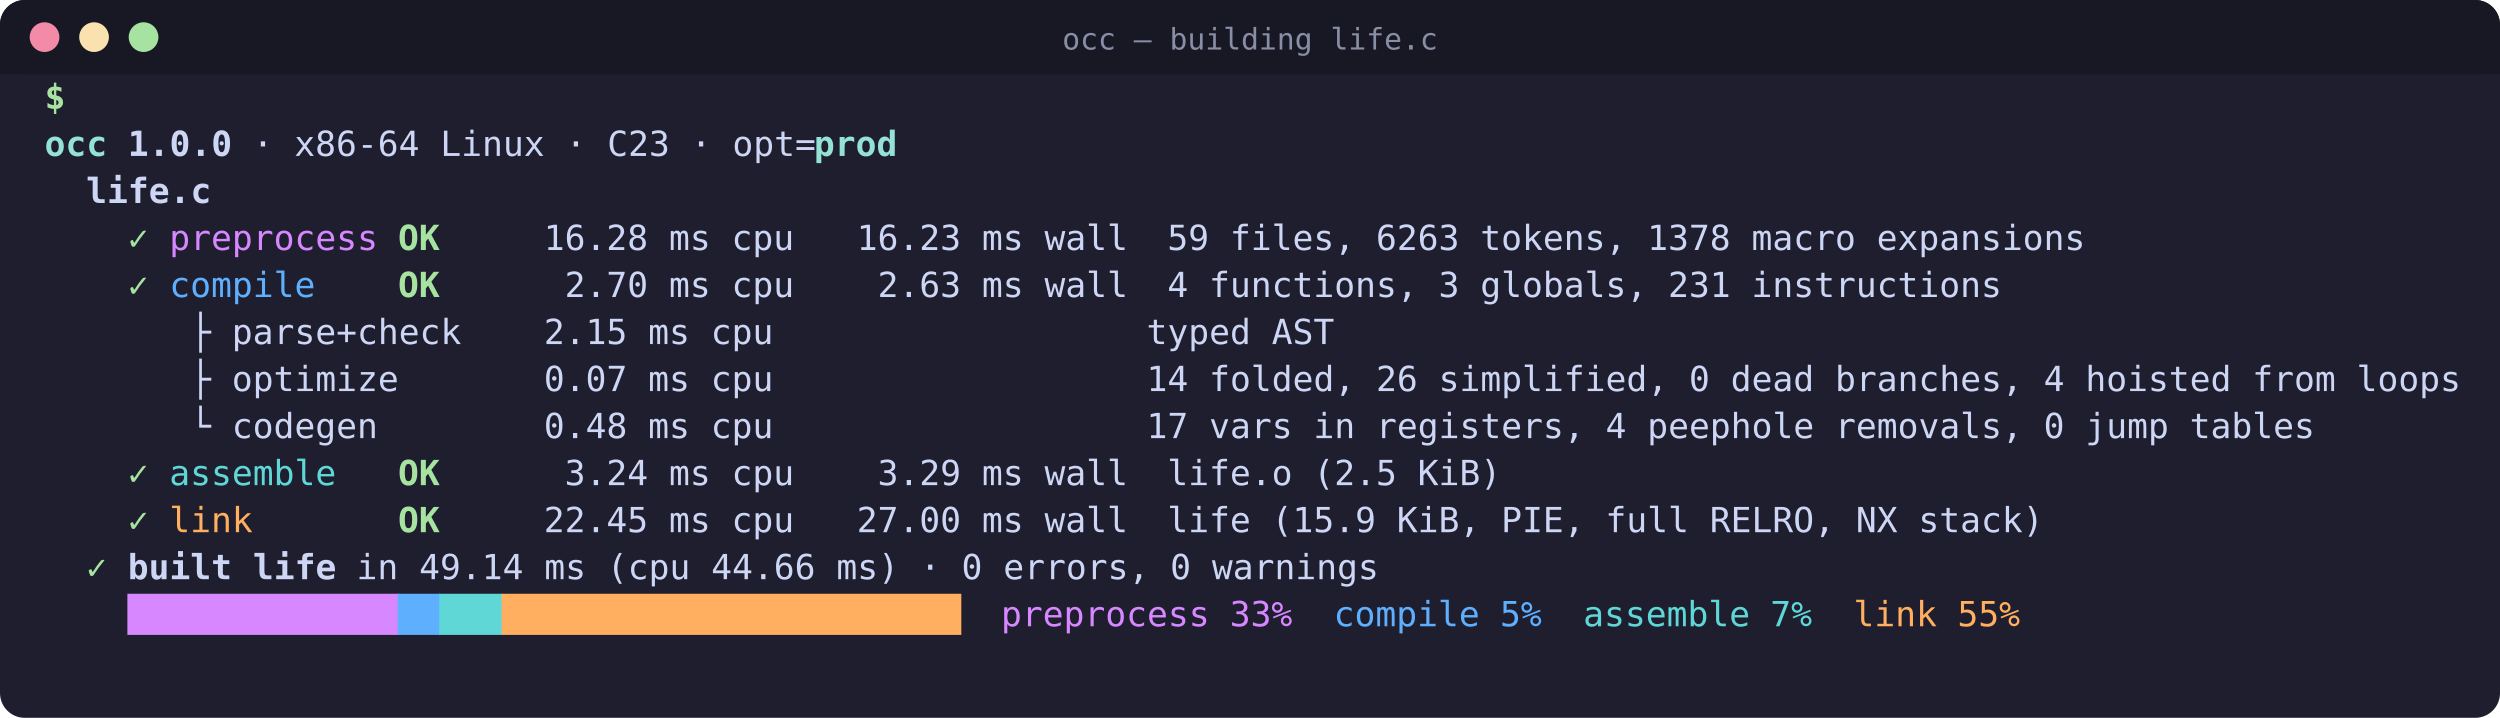
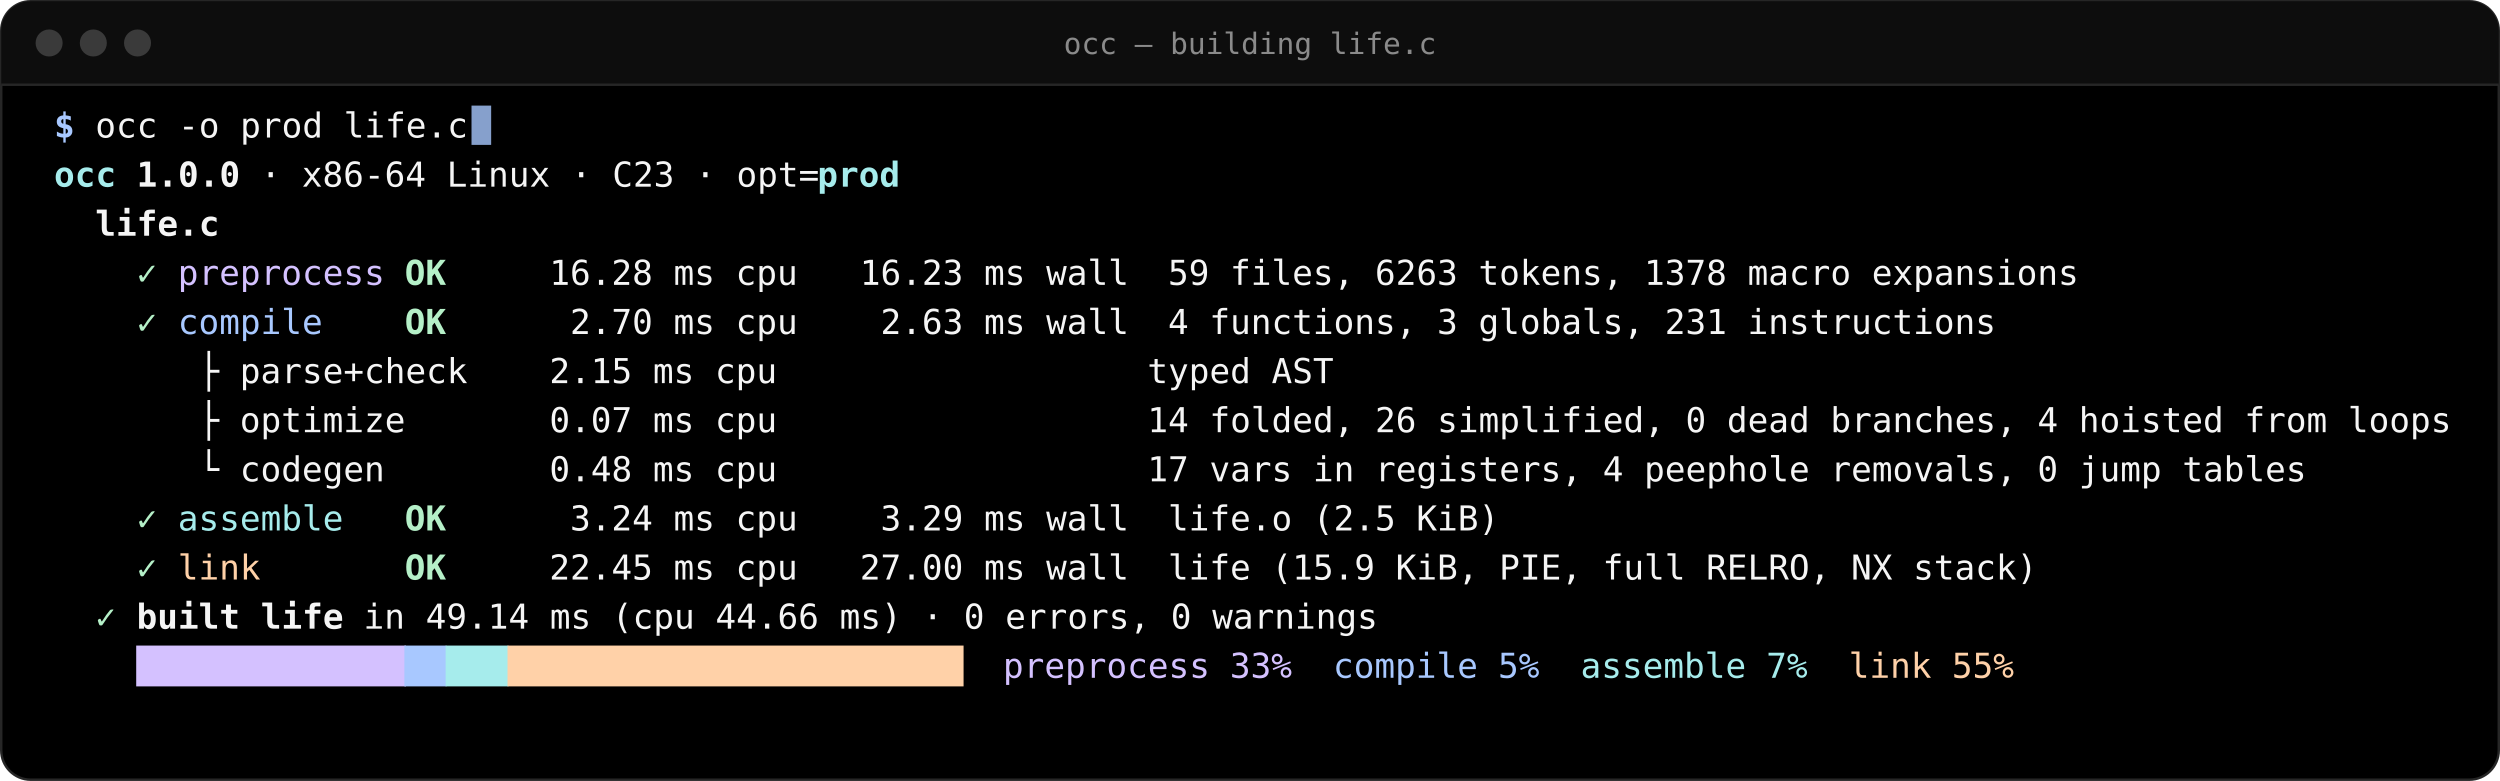
- <svg xmlns="http://www.w3.org/2000/svg" xml:space="preserve" width="1010" height="290" viewBox="0 0 1010 290">
+ <svg xmlns="http://www.w3.org/2000/svg" xml:space="preserve" width="1018" height="318" viewBox="0 0 1018 318">
  <style>
- text{font-family:'JetBrains Mono','Fira Code','DejaVu Sans Mono',Menlo,Consolas,monospace;font-size:14px;white-space:pre;fill:#cdd6f4}
- .b{font-weight:700}.d{opacity:.62}
- @keyframes l0{0%,0.00%{opacity:0}0.01%,97%{opacity:1}100%{opacity:0}}
- .l0{animation:l0 9.56s steps(1) infinite}
- @keyframes l1{0%,19.67%{opacity:0}19.68%,97%{opacity:1}100%{opacity:0}}
- .l1{animation:l1 9.56s steps(1) infinite}
- @keyframes l2{0%,22.59%{opacity:0}22.60%,97%{opacity:1}100%{opacity:0}}
- .l2{animation:l2 9.56s steps(1) infinite}
- @keyframes l3{0%,25.52%{opacity:0}25.53%,97%{opacity:1}100%{opacity:0}}
- .l3{animation:l3 9.56s steps(1) infinite}
- @keyframes l4{0%,28.45%{opacity:0}28.46%,97%{opacity:1}100%{opacity:0}}
- .l4{animation:l4 9.56s steps(1) infinite}
- @keyframes l5{0%,31.38%{opacity:0}31.39%,97%{opacity:1}100%{opacity:0}}
- .l5{animation:l5 9.56s steps(1) infinite}
- @keyframes l6{0%,34.31%{opacity:0}34.32%,97%{opacity:1}100%{opacity:0}}
- .l6{animation:l6 9.56s steps(1) infinite}
- @keyframes l7{0%,37.24%{opacity:0}37.25%,97%{opacity:1}100%{opacity:0}}
- .l7{animation:l7 9.56s steps(1) infinite}
- @keyframes l8{0%,40.17%{opacity:0}40.18%,97%{opacity:1}100%{opacity:0}}
- .l8{animation:l8 9.56s steps(1) infinite}
- @keyframes l9{0%,43.10%{opacity:0}43.11%,97%{opacity:1}100%{opacity:0}}
- .l9{animation:l9 9.56s steps(1) infinite}
- @keyframes l10{0%,46.03%{opacity:0}46.04%,97%{opacity:1}100%{opacity:0}}
- .l10{animation:l10 9.56s steps(1) infinite}
- @keyframes l11{0%,48.95%{opacity:0}48.96%,97%{opacity:1}100%{opacity:0}}
- .l11{animation:l11 9.56s steps(1) infinite}
- @keyframes type{0%{width:0}14.64%,100%{width:151.2px}}
- .typing{animation:type 9.56s steps(18) infinite}
+ text{font-family:'JetBrains Mono','Fira Code','DejaVu Sans Mono',Menlo,Consolas,monospace;font-size:14px;white-space:pre;fill:#f5f5f5}
+ .b{font-weight:700}.d{opacity:.55}
+ @keyframes s0{0%,2.65%{transform:scaleX(0)}12.36%,100%{transform:scaleX(1)}}
+ .s0{transform-box:fill-box;transform-origin:0 0;animation:s0 11.32s cubic-bezier(.45,0,.55,1) infinite}
+ @keyframes s1{0%,15.46%{transform:scaleX(0)}18.68%,100%{transform:scaleX(1)}}
+ .s1{transform-box:fill-box;transform-origin:0 0;animation:s1 11.32s cubic-bezier(.2,.8,.2,1) infinite}
+ @keyframes s2{0%,19.29%{transform:scaleX(0)}21.20%,100%{transform:scaleX(1)}}
+ .s2{transform-box:fill-box;transform-origin:0 0;animation:s2 11.32s cubic-bezier(.2,.8,.2,1) infinite}
+ @keyframes s3{0%,21.82%{transform:scaleX(0)}26.68%,100%{transform:scaleX(1)}}
+ .s3{transform-box:fill-box;transform-origin:0 0;animation:s3 11.32s cubic-bezier(.2,.8,.2,1) infinite}
+ @keyframes s4{0%,27.30%{transform:scaleX(0)}32.15%,100%{transform:scaleX(1)}}
+ .s4{transform-box:fill-box;transform-origin:0 0;animation:s4 11.32s cubic-bezier(.2,.8,.2,1) infinite}
+ @keyframes s5{0%,32.77%{transform:scaleX(0)}36.82%,100%{transform:scaleX(1)}}
+ .s5{transform-box:fill-box;transform-origin:0 0;animation:s5 11.32s cubic-bezier(.2,.8,.2,1) infinite}
+ @keyframes s6{0%,37.44%{transform:scaleX(0)}42.30%,100%{transform:scaleX(1)}}
+ .s6{transform-box:fill-box;transform-origin:0 0;animation:s6 11.32s cubic-bezier(.2,.8,.2,1) infinite}
+ @keyframes s7{0%,42.92%{transform:scaleX(0)}47.78%,100%{transform:scaleX(1)}}
+ .s7{transform-box:fill-box;transform-origin:0 0;animation:s7 11.32s cubic-bezier(.2,.8,.2,1) infinite}
+ @keyframes s8{0%,48.39%{transform:scaleX(0)}52.77%,100%{transform:scaleX(1)}}
+ .s8{transform-box:fill-box;transform-origin:0 0;animation:s8 11.32s cubic-bezier(.2,.8,.2,1) infinite}
+ @keyframes s9{0%,53.38%{transform:scaleX(0)}58.24%,100%{transform:scaleX(1)}}
+ .s9{transform-box:fill-box;transform-origin:0 0;animation:s9 11.32s cubic-bezier(.2,.8,.2,1) infinite}
+ @keyframes s10{0%,58.86%{transform:scaleX(0)}62.99%,100%{transform:scaleX(1)}}
+ .s10{transform-box:fill-box;transform-origin:0 0;animation:s10 11.32s cubic-bezier(.2,.8,.2,1) infinite}
+ @keyframes s11{0%,63.61%{transform:scaleX(0)}68.47%,100%{transform:scaleX(1)}}
+ .s11{transform-box:fill-box;transform-origin:0 0;animation:s11 11.32s cubic-bezier(.2,.8,.2,1) infinite}
+ @keyframes all{0%,94.70%{opacity:1}100%{opacity:0}}
+ .all{animation:all 11.32s ease-in infinite}
+ @keyframes caret{0%,12.36%{opacity:1}12.46%,100%{opacity:0}}
+ .caret{animation:caret 11.32s steps(1) infinite}
</style>
-   <rect width="1010" height="290" rx="10" fill="#1e1e2e" />
-   <rect width="1010" height="30" rx="10" fill="#181825" />
-   <rect y="20" width="1010" height="10" fill="#181825" />
-   <circle cx="18" cy="15" r="6" fill="#f38ba8" />
-   <circle cx="38" cy="15" r="6" fill="#f9e2af" />
-   <circle cx="58" cy="15" r="6" fill="#a6e3a1" />
-   <text x="505.0" y="20" text-anchor="middle" class="d" style="font-size:12px">occ — building life.c</text>
+   <rect x="0.5" y="0.5" width="1017" height="317" rx="12" fill="#000000" stroke="#262626" />
+   <path d="M0.5 12.5a12 12 0 0 1 12-12h993a12 12 0 0 1 12 12v22h-1017z" fill="#0d0d0d" />
+   <line x1="0.5" y1="34.5" x2="1017.5" y2="34.5" stroke="#262626" />
+   <circle cx="20" cy="17.5" r="5.5" fill="#3a3a3a" />
+   <circle cx="38" cy="17.5" r="5.5" fill="#3a3a3a" />
+   <circle cx="56" cy="17.5" r="5.5" fill="#3a3a3a" />
+   <text x="509.0" y="22" text-anchor="middle" style="font-size:12px;fill:#8a8a8a">occ — building life.c</text>
  <defs>
-     <clipPath id="c">
-       <rect class="typing" x="34.8" y="29" height="19" width="0" />
+     <clipPath id="c0">
+       <rect class="s0" x="20" y="41" width="978" height="20" />
+     </clipPath>
+     <clipPath id="c1">
+       <rect class="s1" x="20" y="61" width="978" height="20" />
+     </clipPath>
+     <clipPath id="c2">
+       <rect class="s2" x="20" y="81" width="978" height="20" />
+     </clipPath>
+     <clipPath id="c3">
+       <rect class="s3" x="20" y="101" width="978" height="20" />
+     </clipPath>
+     <clipPath id="c4">
+       <rect class="s4" x="20" y="121" width="978" height="20" />
+     </clipPath>
+     <clipPath id="c5">
+       <rect class="s5" x="20" y="141" width="978" height="20" />
+     </clipPath>
+     <clipPath id="c6">
+       <rect class="s6" x="20" y="161" width="978" height="20" />
+     </clipPath>
+     <clipPath id="c7">
+       <rect class="s7" x="20" y="181" width="978" height="20" />
+     </clipPath>
+     <clipPath id="c8">
+       <rect class="s8" x="20" y="201" width="978" height="20" />
+     </clipPath>
+     <clipPath id="c9">
+       <rect class="s9" x="20" y="221" width="978" height="20" />
+     </clipPath>
+     <clipPath id="c10">
+       <rect class="s10" x="20" y="241" width="978" height="20" />
+     </clipPath>
+     <clipPath id="c11">
+       <rect class="s11" x="20" y="261" width="978" height="20" />
    </clipPath>
  </defs>
-   <text x="18" y="44" style="fill:#a6e3a1" class="b">$</text>
-   <text x="34.8" y="44" clip-path="url(#c)">occ -o prod life.c</text>
-   <text x="18" y="63" class="l1">
-     <tspan x="18.0" class="b" style="fill:#94e2d5">occ</tspan>
-     <tspan x="43.2" class="b"> 1.0.0</tspan>
-     <tspan x="93.6"> · x86-64 Linux · C23 · opt=</tspan>
-     <tspan x="328.8" class="b" style="fill:#94e2d5">prod</tspan>
-   </text>
-   <text x="18" y="82" class="l2">
-     <tspan x="18.0">  </tspan>
-     <tspan x="34.8" class="b">life.c</tspan>
-   </text>
-   <text x="18" y="101" class="l3">
-     <tspan x="18.0">    </tspan>
-     <tspan x="51.6" class="b" style="fill:#a6e3a1">✓</tspan>
-     <tspan x="60.0"> </tspan>
-     <tspan x="68.4" style="fill:#d787ff">preprocess</tspan>
-     <tspan x="152.4"> </tspan>
-     <tspan x="160.8" class="b" style="fill:#a6e3a1">OK  </tspan>
-     <tspan x="194.4">   16.28 ms cpu   16.23 ms wall  </tspan>
-     <tspan x="471.6" class="d">59 files, 6263 tokens, 1378 macro expansions</tspan>
-   </text>
-   <text x="18" y="120" class="l4">
-     <tspan x="18.0">    </tspan>
-     <tspan x="51.6" class="b" style="fill:#a6e3a1">✓</tspan>
-     <tspan x="60.0"> </tspan>
-     <tspan x="68.4" style="fill:#5fafff">compile   </tspan>
-     <tspan x="152.4"> </tspan>
-     <tspan x="160.8" class="b" style="fill:#a6e3a1">OK  </tspan>
-     <tspan x="194.4">    2.70 ms cpu    2.63 ms wall  </tspan>
-     <tspan x="471.6" class="d">4 functions, 3 globals, 231 instructions</tspan>
-   </text>
-   <text x="18" y="139" class="l5">
-     <tspan x="18.0">       </tspan>
-     <tspan x="76.8" class="d">├ parse+check</tspan>
-     <tspan x="186.0">    2.15 ms cpu                  </tspan>
-     <tspan x="463.2" class="d">typed AST</tspan>
-   </text>
-   <text x="18" y="158" class="l6">
-     <tspan x="18.0">       </tspan>
-     <tspan x="76.8" class="d">├ optimize   </tspan>
-     <tspan x="186.0">    0.07 ms cpu                  </tspan>
-     <tspan x="463.2" class="d">14 folded, 26 simplified, 0 dead branches, 4 hoisted from loops</tspan>
-   </text>
-   <text x="18" y="177" class="l7">
-     <tspan x="18.0">       </tspan>
-     <tspan x="76.8" class="d">└ codegen    </tspan>
-     <tspan x="186.0">    0.48 ms cpu                  </tspan>
-     <tspan x="463.2" class="d">17 vars in registers, 4 peephole removals, 0 jump tables</tspan>
-   </text>
-   <text x="18" y="196" class="l8">
-     <tspan x="18.0">    </tspan>
-     <tspan x="51.6" class="b" style="fill:#a6e3a1">✓</tspan>
-     <tspan x="60.0"> </tspan>
-     <tspan x="68.4" style="fill:#5fd7d7">assemble  </tspan>
-     <tspan x="152.4"> </tspan>
-     <tspan x="160.8" class="b" style="fill:#a6e3a1">OK  </tspan>
-     <tspan x="194.4">    3.24 ms cpu    3.29 ms wall  </tspan>
-     <tspan x="471.6" class="d">life.o (2.5 KiB)</tspan>
-   </text>
-   <text x="18" y="215" class="l9">
-     <tspan x="18.0">    </tspan>
-     <tspan x="51.6" class="b" style="fill:#a6e3a1">✓</tspan>
-     <tspan x="60.0"> </tspan>
-     <tspan x="68.4" style="fill:#ffaf5f">link      </tspan>
-     <tspan x="152.4"> </tspan>
-     <tspan x="160.8" class="b" style="fill:#a6e3a1">OK  </tspan>
-     <tspan x="194.4">   22.45 ms cpu   27.00 ms wall  </tspan>
-     <tspan x="471.6" class="d">life (15.9 KiB, PIE, full RELRO, NX stack)</tspan>
-   </text>
-   <text x="18" y="234" class="l10">
-     <tspan x="18.0">  </tspan>
-     <tspan x="34.8" class="b" style="fill:#a6e3a1">✓</tspan>
-     <tspan x="43.2"> </tspan>
-     <tspan x="51.6" class="b">built life</tspan>
-     <tspan x="135.6"> in 49.14 ms (cpu 44.66 ms) · 0 errors, 0 warnings</tspan>
-   </text>
-   <text x="18" y="253" class="l11">
-     <tspan x="18.0">    </tspan>
-     <tspan x="51.6" style="fill:#d787ff">█████████████</tspan>
-     <tspan x="160.8" style="fill:#5fafff">██</tspan>
-     <tspan x="177.6" style="fill:#5fd7d7">███</tspan>
-     <tspan x="202.8" style="fill:#ffaf5f">██████████████████████</tspan>
-     <tspan x="387.6">  </tspan>
-     <tspan x="404.4" style="fill:#d787ff">preprocess </tspan>
-     <tspan x="496.8" class="d" style="fill:#d787ff">33%</tspan>
-     <tspan x="522.0">  </tspan>
-     <tspan x="538.8" style="fill:#5fafff">compile </tspan>
-     <tspan x="606.0" class="d" style="fill:#5fafff">5%</tspan>
-     <tspan x="622.8">  </tspan>
-     <tspan x="639.6" style="fill:#5fd7d7">assemble </tspan>
-     <tspan x="715.2" class="d" style="fill:#5fd7d7">7%</tspan>
-     <tspan x="732.0">  </tspan>
-     <tspan x="748.8" style="fill:#ffaf5f">link </tspan>
-     <tspan x="790.8" class="d" style="fill:#ffaf5f">55%</tspan>
-   </text>
+   <g class="all">
+     <g clip-path="url(#c0)">
+       <text x="22" y="56" class="b" style="fill:#a8c8ff">$</text>
+       <text x="38.8" y="56">occ -o prod life.c</text>
+     </g>
+     <rect class="caret" x="192.0" y="43" width="8" height="16" fill="#a8c8ff" opacity=".8" />
+     <text x="22" y="76" clip-path="url(#c1)">
+       <tspan x="22.0" class="b" style="fill:#a6ecec">occ</tspan>
+       <tspan x="47.2" class="b"> 1.0.0</tspan>
+       <tspan x="97.6"> · x86-64 Linux · C23 · opt=</tspan>
+       <tspan x="332.8" class="b" style="fill:#a6ecec">prod</tspan>
+     </text>
+     <text x="22" y="96" clip-path="url(#c2)">
+       <tspan x="22.0">  </tspan>
+       <tspan x="38.8" class="b">life.c</tspan>
+     </text>
+     <text x="22" y="116" clip-path="url(#c3)">
+       <tspan x="22.0">    </tspan>
+       <tspan x="55.6" class="b" style="fill:#b5f0c8">✓</tspan>
+       <tspan x="64.0"> </tspan>
+       <tspan x="72.4" style="fill:#d4c1ff">preprocess</tspan>
+       <tspan x="156.4"> </tspan>
+       <tspan x="164.8" class="b" style="fill:#b5f0c8">OK  </tspan>
+       <tspan x="198.4">   16.28 ms cpu   16.23 ms wall  </tspan>
+       <tspan x="475.6" class="d">59 files, 6263 tokens, 1378 macro expansions</tspan>
+     </text>
+     <text x="22" y="136" clip-path="url(#c4)">
+       <tspan x="22.0">    </tspan>
+       <tspan x="55.6" class="b" style="fill:#b5f0c8">✓</tspan>
+       <tspan x="64.0"> </tspan>
+       <tspan x="72.4" style="fill:#a8c8ff">compile   </tspan>
+       <tspan x="156.4"> </tspan>
+       <tspan x="164.8" class="b" style="fill:#b5f0c8">OK  </tspan>
+       <tspan x="198.4">    2.70 ms cpu    2.63 ms wall  </tspan>
+       <tspan x="475.6" class="d">4 functions, 3 globals, 231 instructions</tspan>
+     </text>
+     <text x="22" y="156" clip-path="url(#c5)">
+       <tspan x="22.0">       </tspan>
+       <tspan x="80.8" class="d">├ parse+check</tspan>
+       <tspan x="190.0">    2.15 ms cpu                  </tspan>
+       <tspan x="467.2" class="d">typed AST</tspan>
+     </text>
+     <text x="22" y="176" clip-path="url(#c6)">
+       <tspan x="22.0">       </tspan>
+       <tspan x="80.8" class="d">├ optimize   </tspan>
+       <tspan x="190.0">    0.07 ms cpu                  </tspan>
+       <tspan x="467.2" class="d">14 folded, 26 simplified, 0 dead branches, 4 hoisted from loops</tspan>
+     </text>
+     <text x="22" y="196" clip-path="url(#c7)">
+       <tspan x="22.0">       </tspan>
+       <tspan x="80.8" class="d">└ codegen    </tspan>
+       <tspan x="190.0">    0.48 ms cpu                  </tspan>
+       <tspan x="467.2" class="d">17 vars in registers, 4 peephole removals, 0 jump tables</tspan>
+     </text>
+     <text x="22" y="216" clip-path="url(#c8)">
+       <tspan x="22.0">    </tspan>
+       <tspan x="55.6" class="b" style="fill:#b5f0c8">✓</tspan>
+       <tspan x="64.0"> </tspan>
+       <tspan x="72.4" style="fill:#a6ecec">assemble  </tspan>
+       <tspan x="156.4"> </tspan>
+       <tspan x="164.8" class="b" style="fill:#b5f0c8">OK  </tspan>
+       <tspan x="198.4">    3.24 ms cpu    3.29 ms wall  </tspan>
+       <tspan x="475.6" class="d">life.o (2.5 KiB)</tspan>
+     </text>
+     <text x="22" y="236" clip-path="url(#c9)">
+       <tspan x="22.0">    </tspan>
+       <tspan x="55.6" class="b" style="fill:#b5f0c8">✓</tspan>
+       <tspan x="64.0"> </tspan>
+       <tspan x="72.4" style="fill:#ffd1a8">link      </tspan>
+       <tspan x="156.4"> </tspan>
+       <tspan x="164.8" class="b" style="fill:#b5f0c8">OK  </tspan>
+       <tspan x="198.4">   22.45 ms cpu   27.00 ms wall  </tspan>
+       <tspan x="475.6" class="d">life (15.9 KiB, PIE, full RELRO, NX stack)</tspan>
+     </text>
+     <text x="22" y="256" clip-path="url(#c10)">
+       <tspan x="22.0">  </tspan>
+       <tspan x="38.8" class="b" style="fill:#b5f0c8">✓</tspan>
+       <tspan x="47.2"> </tspan>
+       <tspan x="55.6" class="b">built life</tspan>
+       <tspan x="139.6"> in 49.14 ms (cpu 44.66 ms) · 0 errors, 0 warnings</tspan>
+     </text>
+     <text x="22" y="276" clip-path="url(#c11)">
+       <tspan x="22.0">    </tspan>
+       <tspan x="55.6" style="fill:#d4c1ff">█████████████</tspan>
+       <tspan x="164.8" style="fill:#a8c8ff">██</tspan>
+       <tspan x="181.6" style="fill:#a6ecec">███</tspan>
+       <tspan x="206.8" style="fill:#ffd1a8">██████████████████████</tspan>
+       <tspan x="391.6">  </tspan>
+       <tspan x="408.4" style="fill:#d4c1ff">preprocess </tspan>
+       <tspan x="500.8" class="d" style="fill:#d4c1ff">33%</tspan>
+       <tspan x="526.0">  </tspan>
+       <tspan x="542.8" style="fill:#a8c8ff">compile </tspan>
+       <tspan x="610.0" class="d" style="fill:#a8c8ff">5%</tspan>
+       <tspan x="626.8">  </tspan>
+       <tspan x="643.6" style="fill:#a6ecec">assemble </tspan>
+       <tspan x="719.2" class="d" style="fill:#a6ecec">7%</tspan>
+       <tspan x="736.0">  </tspan>
+       <tspan x="752.8" style="fill:#ffd1a8">link </tspan>
+       <tspan x="794.8" class="d" style="fill:#ffd1a8">55%</tspan>
+     </text>
+   </g>
</svg>
